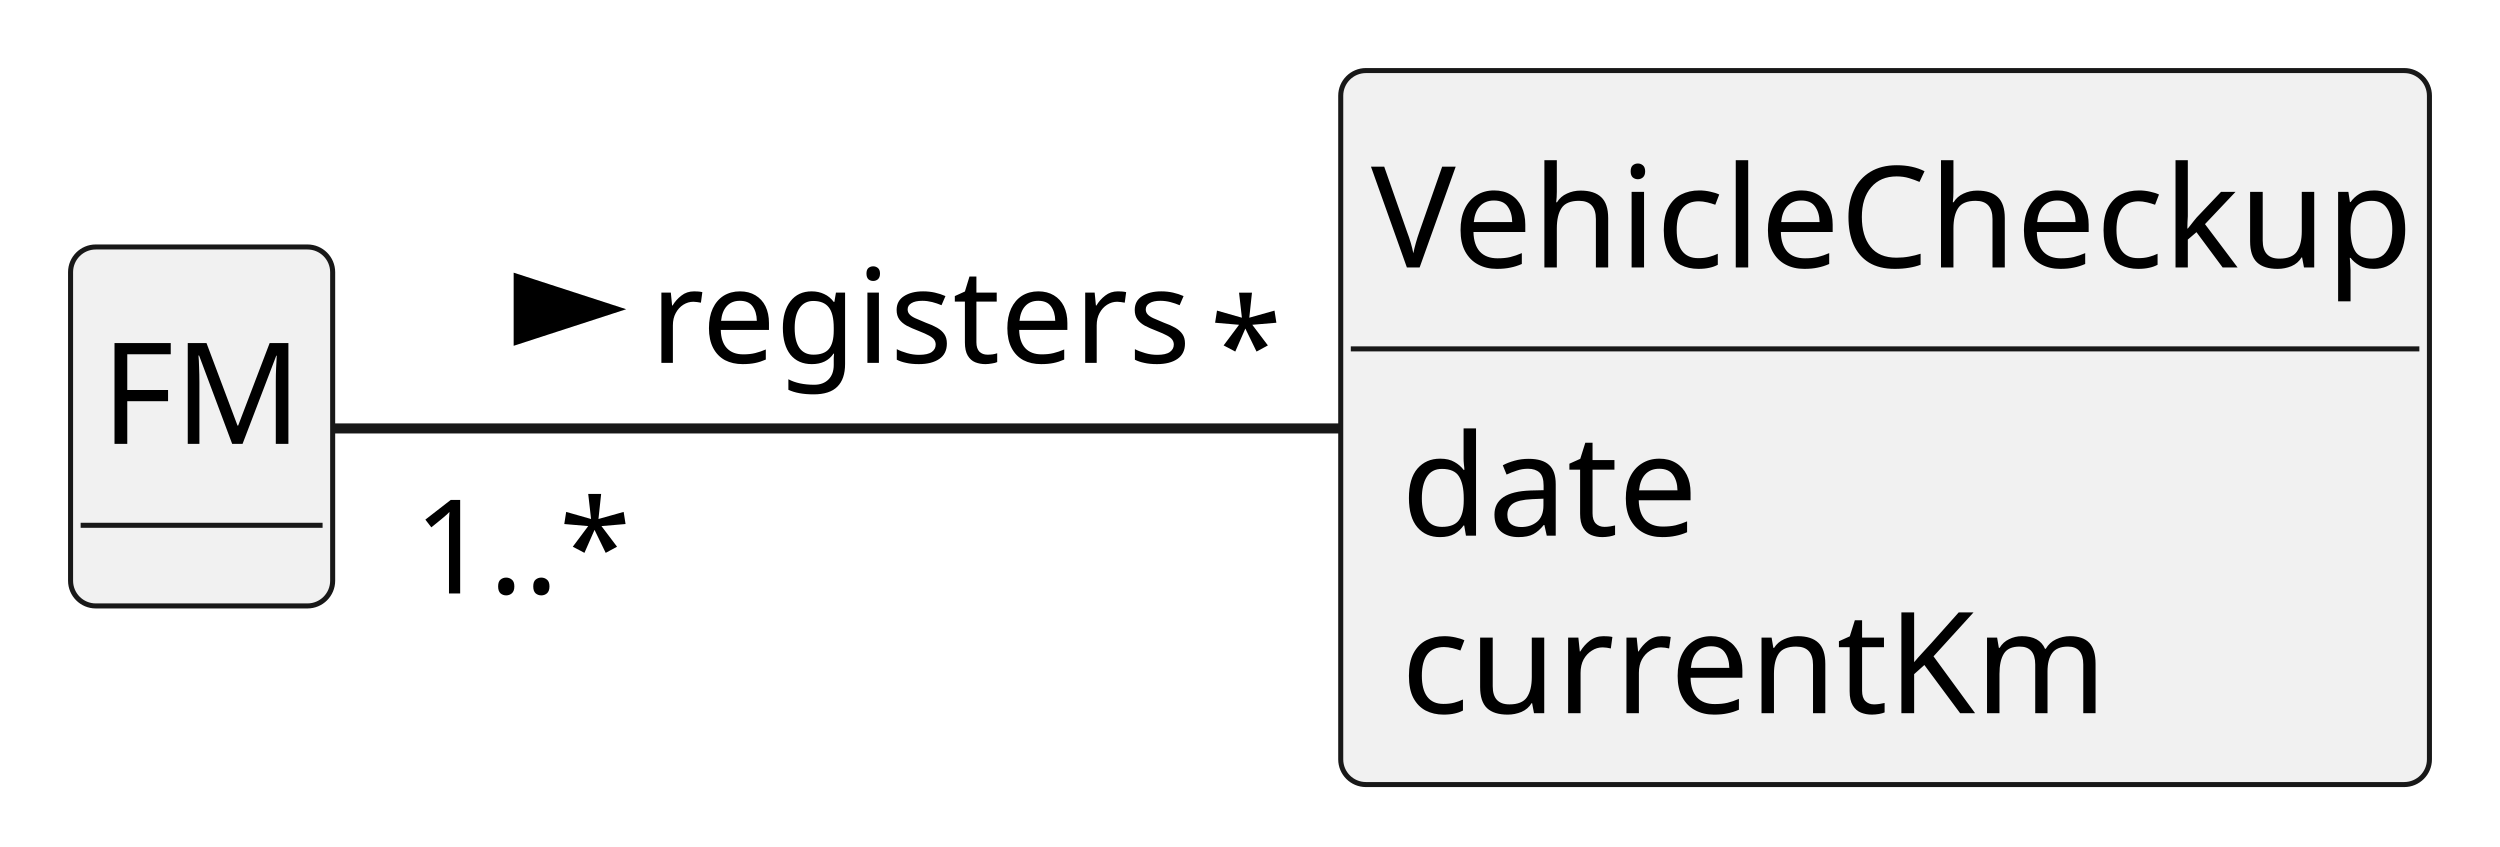
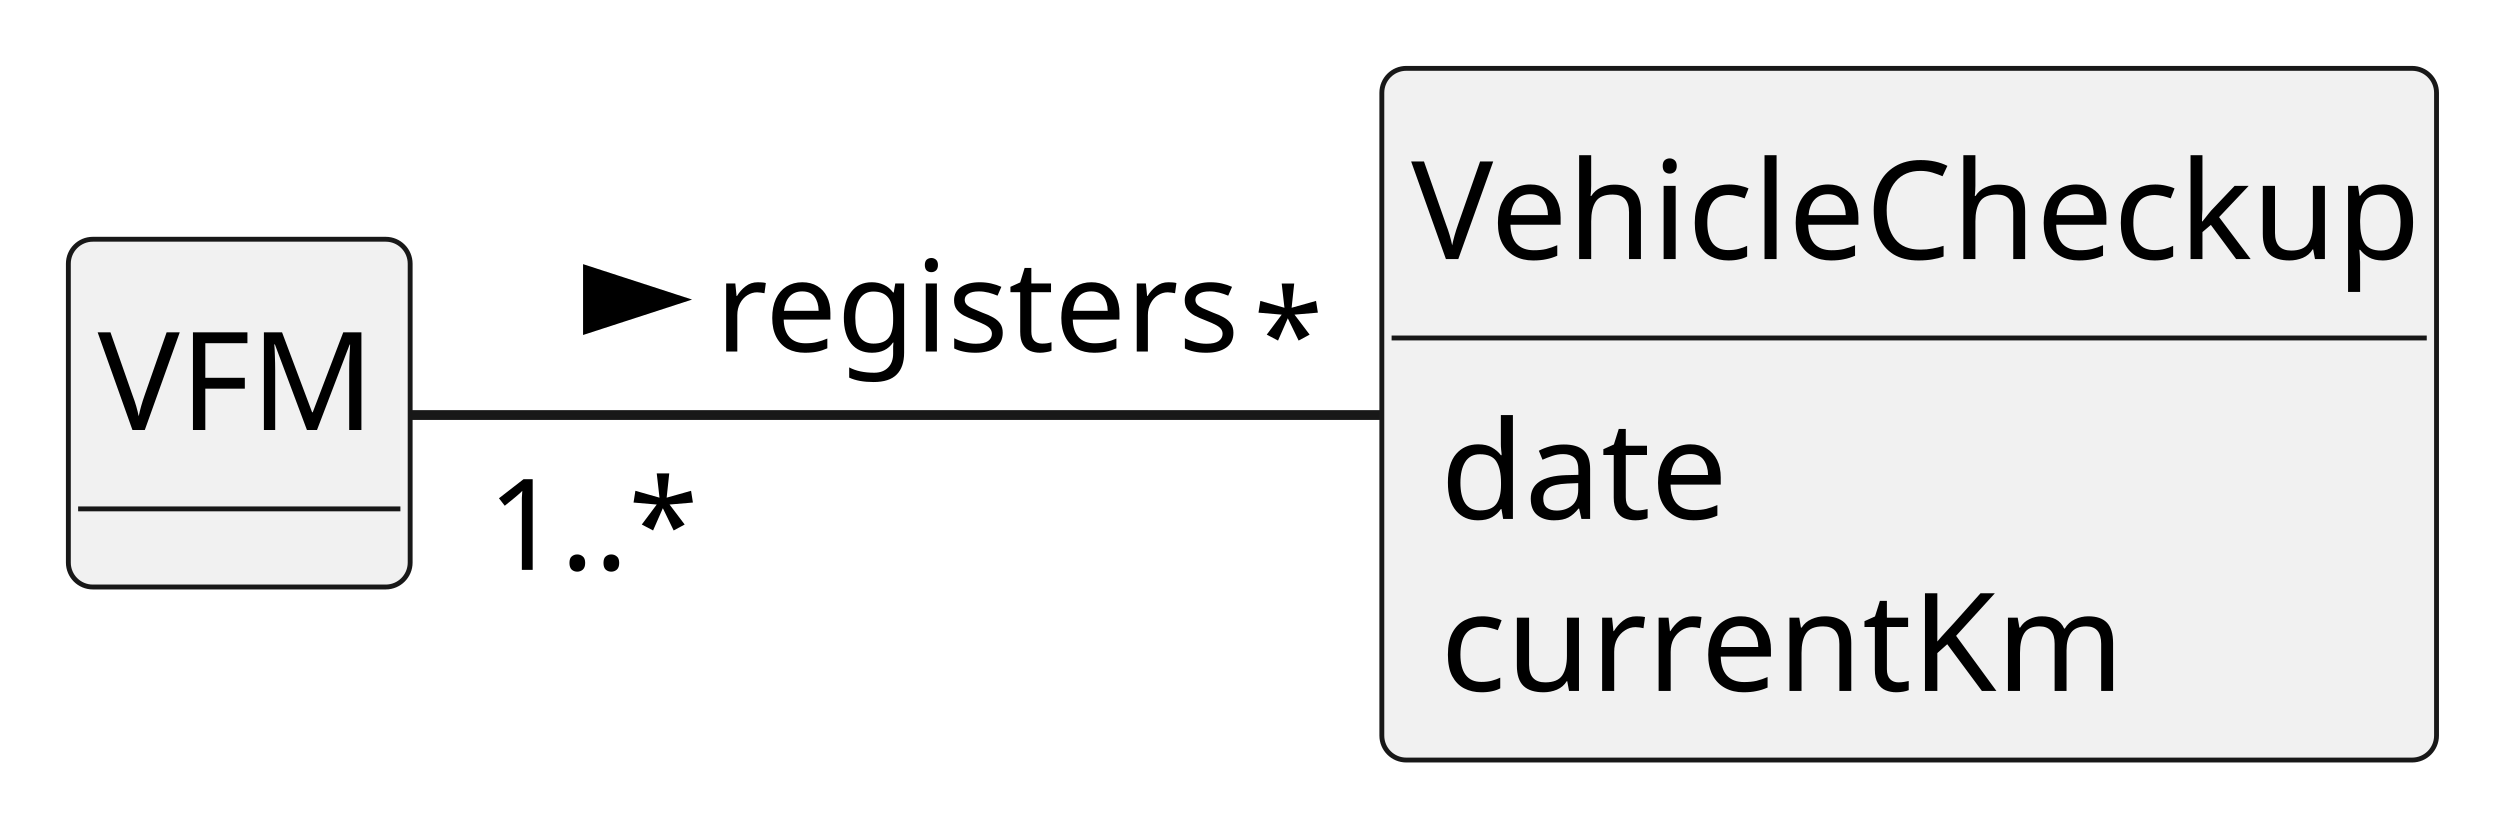
- <svg xmlns="http://www.w3.org/2000/svg" contentStyleType="text/css" height="84px" preserveAspectRatio="none" style="width:248px;height:84px;background:#FFFFFF;" version="1.1" viewBox="0 0 248 84" width="248px" zoomAndPan="magnify">
+ <svg xmlns="http://www.w3.org/2000/svg" contentStyleType="text/css" height="84px" preserveAspectRatio="none" style="width:256px;height:84px;background:#FFFFFF;" version="1.1" viewBox="0 0 256 84" width="256px" zoomAndPan="magnify">
  <defs />
  <g>
-     <g id="elem_FM">
-       <rect codeLine="12" fill="#F1F1F1" height="35.609" id="FM" rx="2.5" ry="2.5" style="stroke:#181818;stroke-width:0.5;" width="26" x="7" y="24.5" />
-       <text fill="#000000" font-family="sans-serif" font-size="14" lengthAdjust="spacing" textLength="20" x="10" y="44.033">FM</text>
-       <line style="stroke:#181818;stroke-width:0.5;" x1="8" x2="32" y1="52.109" y2="52.109" />
+     <g id="elem_VFM">
+       <rect codeLine="12" fill="#F1F1F1" height="35.609" id="VFM" rx="2.5" ry="2.5" style="stroke:#181818;stroke-width:0.5;" width="35" x="7" y="24.5" />
+       <text fill="#000000" font-family="sans-serif" font-size="14" lengthAdjust="spacing" textLength="29" x="10" y="44.033">VFM</text>
+       <line style="stroke:#181818;stroke-width:0.5;" x1="8" x2="41" y1="52.109" y2="52.109" />
    </g>
    <g id="elem_VehicleCheckup">
-       <rect codeLine="16" fill="#F1F1F1" height="70.828" id="VehicleCheckup" rx="2.5" ry="2.5" style="stroke:#181818;stroke-width:0.5;" width="108" x="133" y="7" />
-       <text fill="#000000" font-family="sans-serif" font-size="14" lengthAdjust="spacing" textLength="102" x="136" y="26.533">VehicleCheckup</text>
-       <line style="stroke:#181818;stroke-width:0.5;" x1="134" x2="240" y1="34.609" y2="34.609" />
-       <text fill="#000000" font-family="sans-serif" font-size="14" lengthAdjust="spacing" textLength="28" x="139" y="53.143">date</text>
-       <text fill="#000000" font-family="sans-serif" font-size="14" lengthAdjust="spacing" textLength="65" x="139" y="70.752">currentKm</text>
+       <rect codeLine="16" fill="#F1F1F1" height="70.828" id="VehicleCheckup" rx="2.5" ry="2.5" style="stroke:#181818;stroke-width:0.5;" width="108" x="141.5" y="7" />
+       <text fill="#000000" font-family="sans-serif" font-size="14" lengthAdjust="spacing" textLength="102" x="144.5" y="26.533">VehicleCheckup</text>
+       <line style="stroke:#181818;stroke-width:0.5;" x1="142.5" x2="248.5" y1="34.609" y2="34.609" />
+       <text fill="#000000" font-family="sans-serif" font-size="14" lengthAdjust="spacing" textLength="28" x="147.5" y="53.143">date</text>
+       <text fill="#000000" font-family="sans-serif" font-size="14" lengthAdjust="spacing" textLength="65" x="147.5" y="70.752">currentKm</text>
    </g>
-     <g id="link_FM_VehicleCheckup">
-       <path codeLine="22" d="M33.1,42.5 C54.4,42.5 97.7,42.5 132.96,42.5 " fill="none" id="FM-VehicleCheckup" style="stroke:#181818;stroke-width:1.0;" />
-       <polygon fill="#000000" points="60.5,30.676,51.455,27.737,51.455,33.615,60.5,30.676" style="stroke:#000000;stroke-width:1.0;" />
-       <text fill="#000000" font-family="sans-serif" font-size="13" lengthAdjust="spacing" textLength="50" x="64.5" y="35.995">registers</text>
-       <text fill="#000000" font-family="sans-serif" font-size="13" lengthAdjust="spacing" textLength="20" x="41.041" y="58.873">1..*</text>
-       <text fill="#000000" font-family="sans-serif" font-size="13" lengthAdjust="spacing" textLength="5" x="120.009" y="38.907">*</text>
+     <g id="link_VFM_VehicleCheckup">
+       <path codeLine="22" d="M42.16,42.5 C65.37,42.5 107.19,42.5 141.31,42.5 " fill="none" id="VFM-VehicleCheckup" style="stroke:#181818;stroke-width:1.0;" />
+       <polygon fill="#000000" points="69.25,30.676,60.205,27.737,60.205,33.615,69.25,30.676" style="stroke:#000000;stroke-width:1.0;" />
+       <text fill="#000000" font-family="sans-serif" font-size="13" lengthAdjust="spacing" textLength="50" x="73.25" y="35.995">registers</text>
+       <text fill="#000000" font-family="sans-serif" font-size="13" lengthAdjust="spacing" textLength="20" x="49.939" y="58.349">1..*</text>
+       <text fill="#000000" font-family="sans-serif" font-size="13" lengthAdjust="spacing" textLength="5" x="128.338" y="38.907">*</text>
    </g>
  </g>
</svg>
